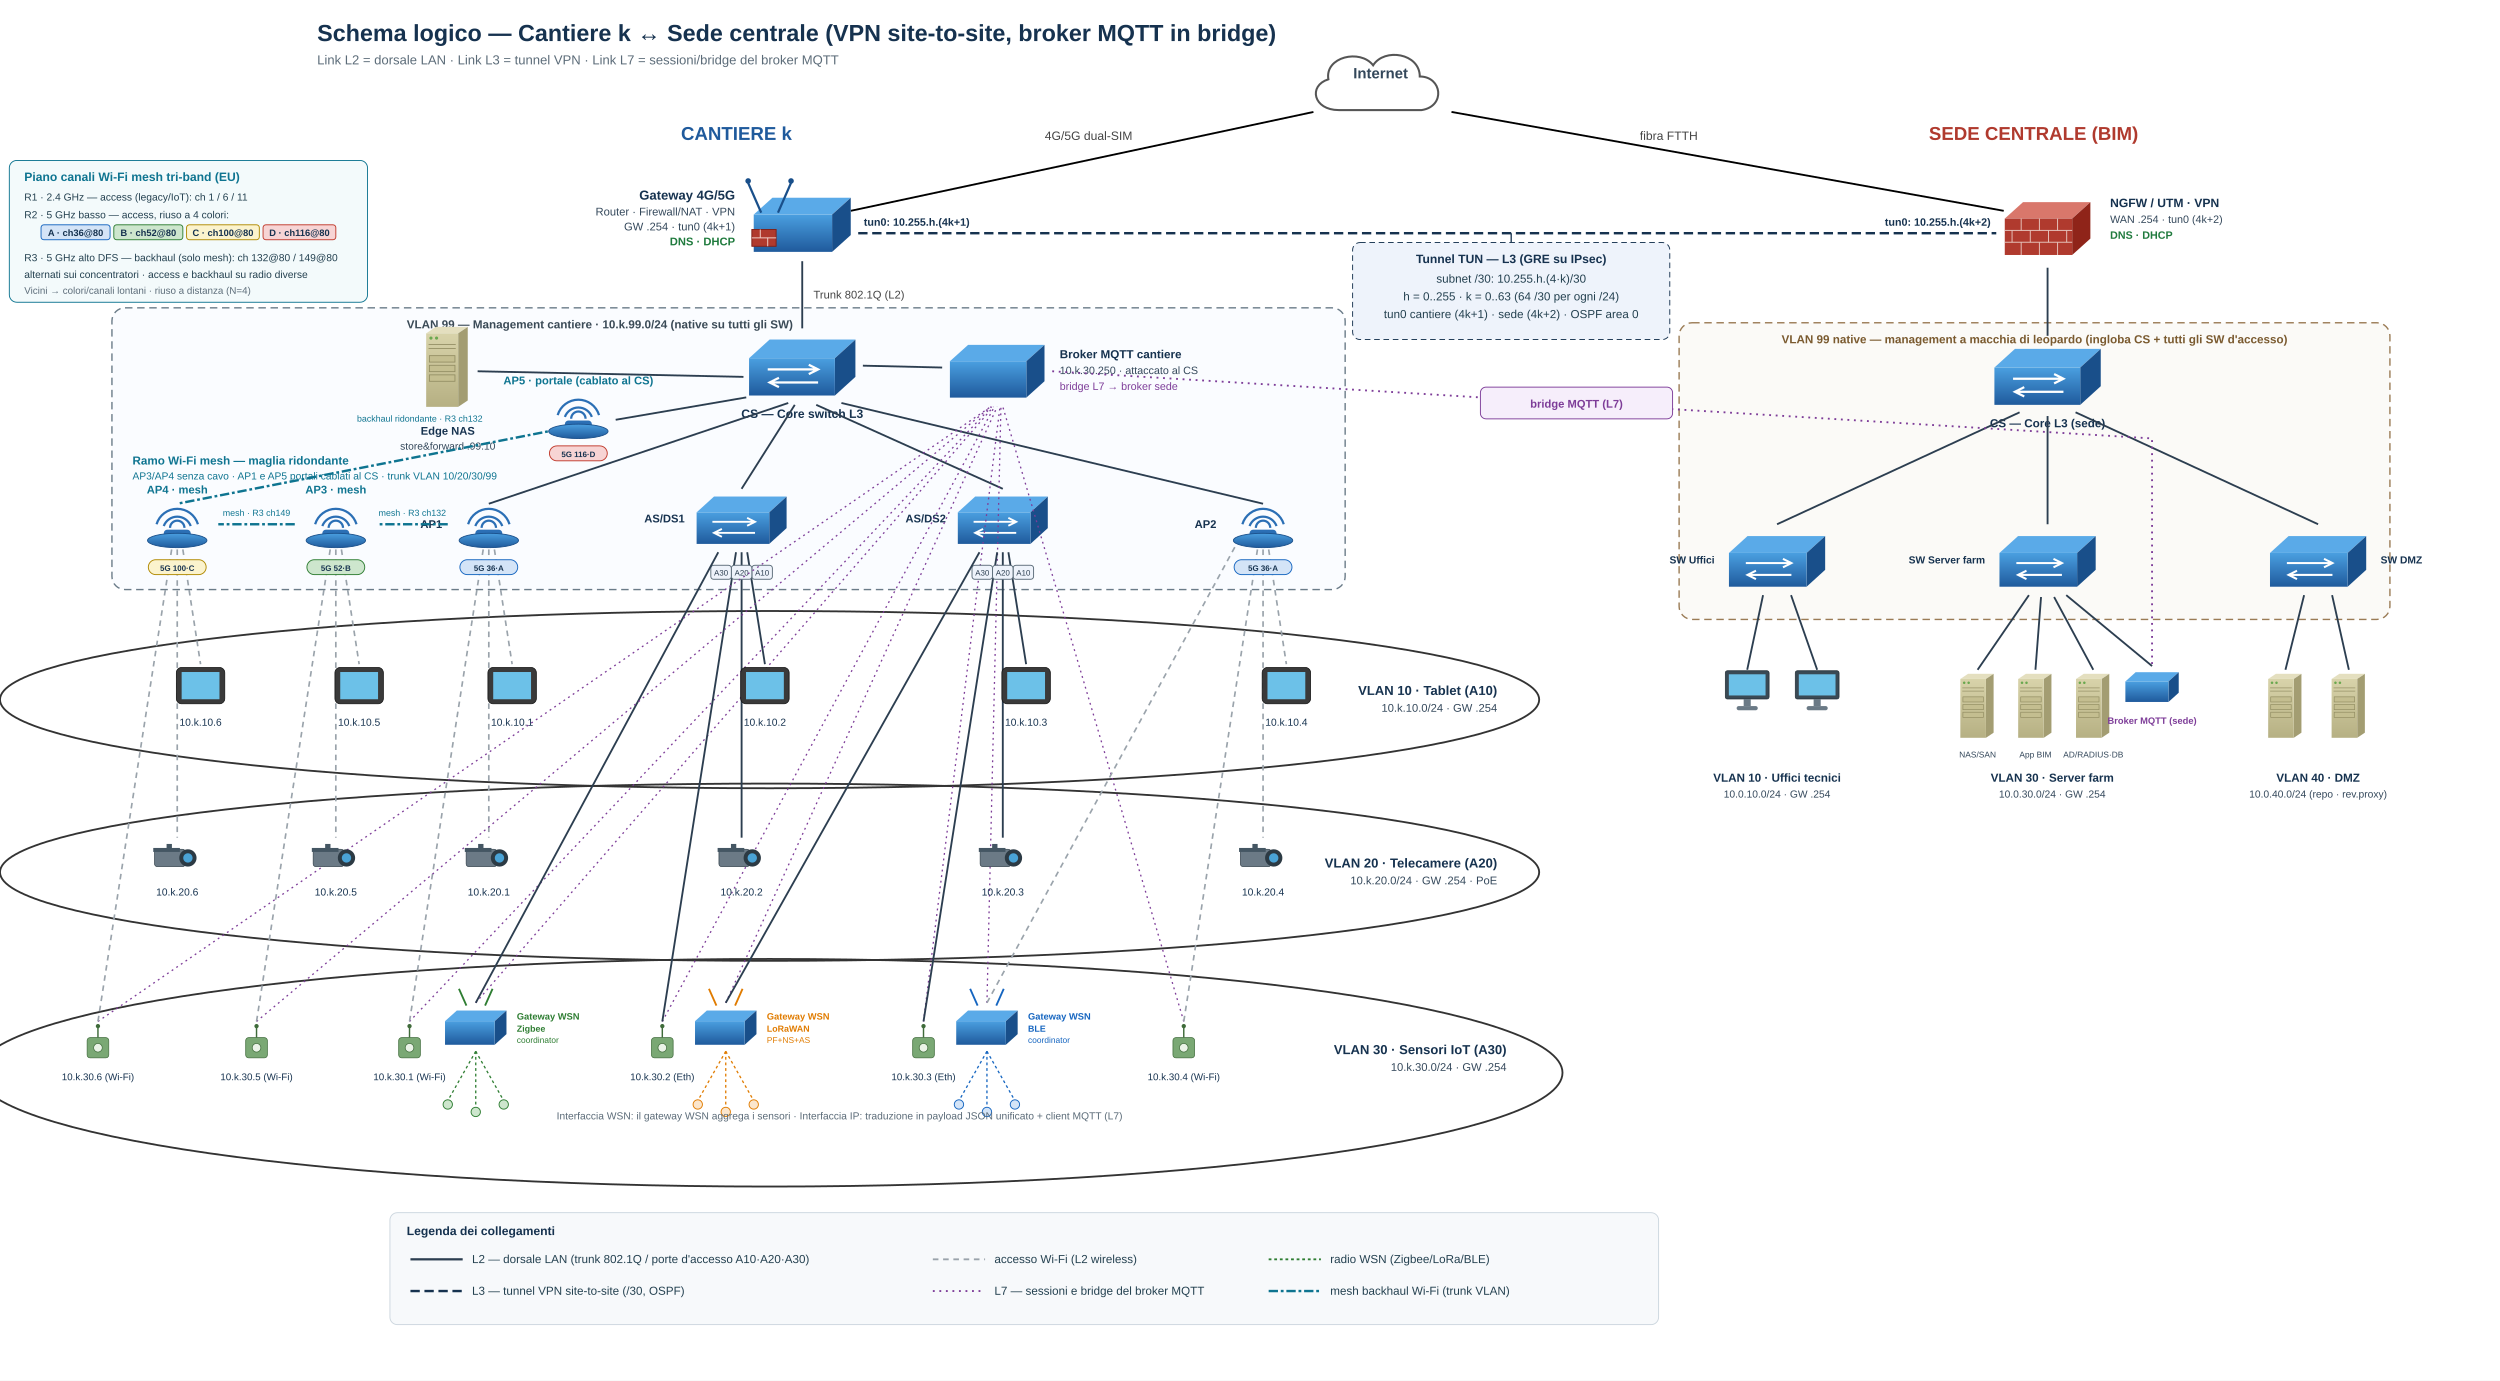
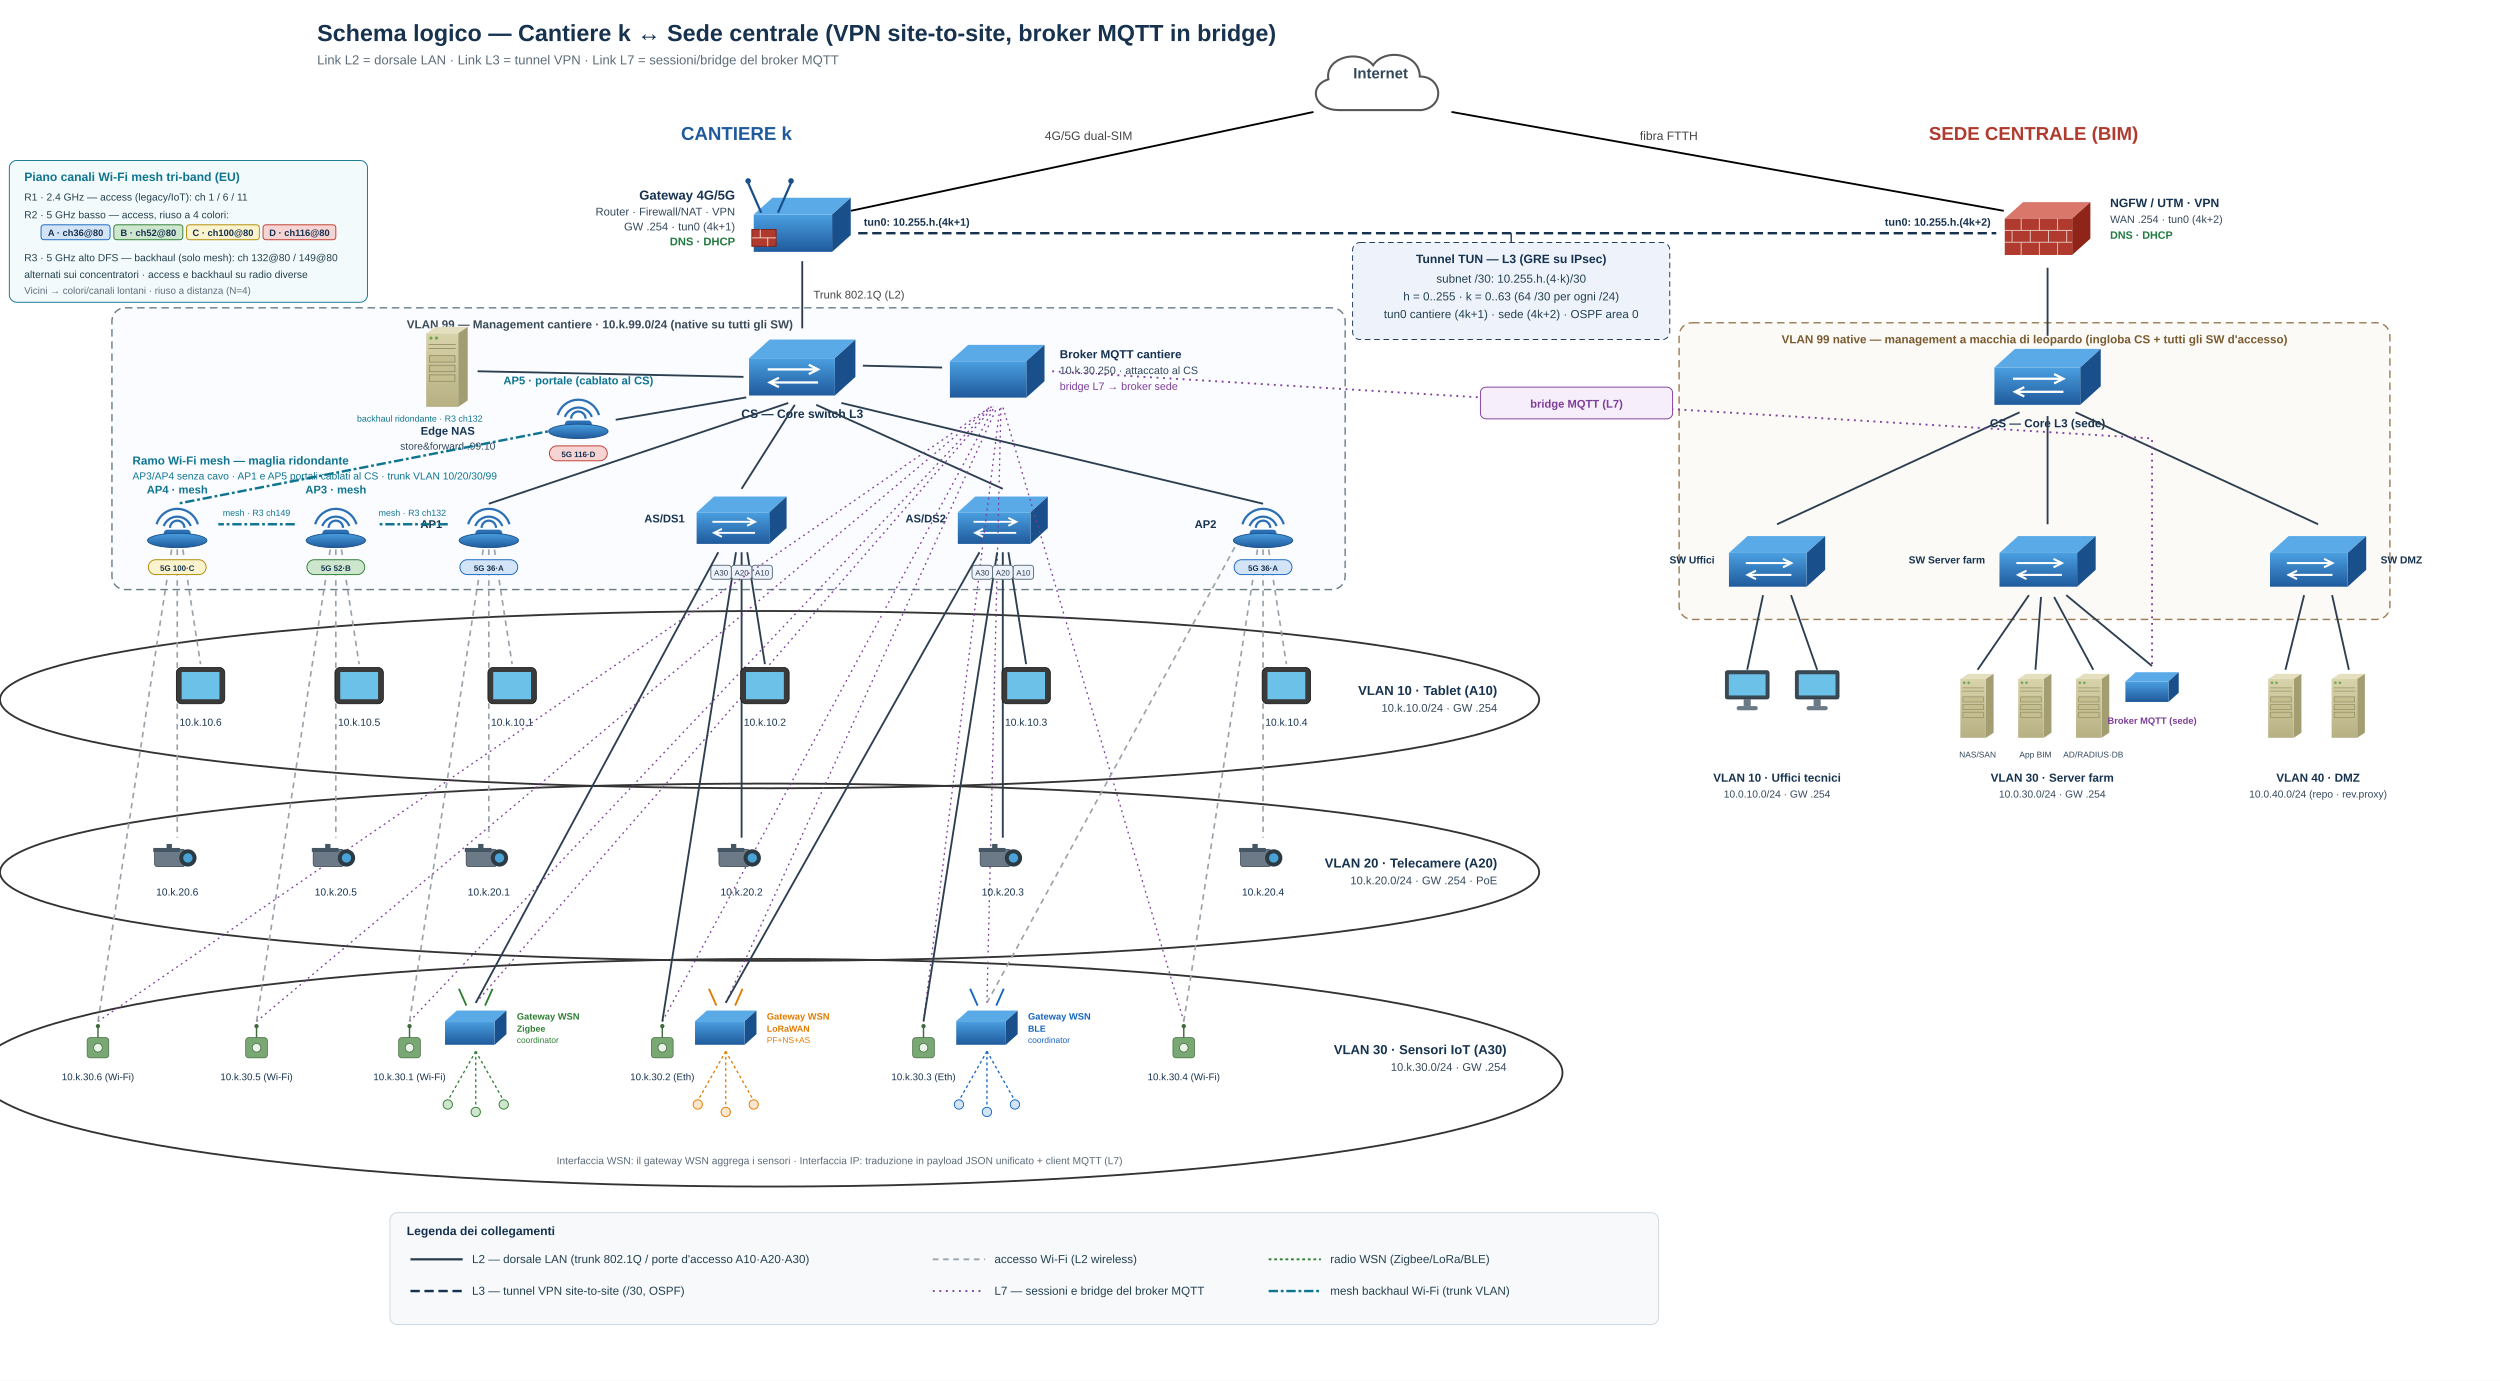
<svg xmlns="http://www.w3.org/2000/svg" viewBox="-300 0 2680 1480" font-family="'Segoe UI', Arial, sans-serif">
  <defs>
    <linearGradient id="gBlue" x1="0" y1="0" x2="0" y2="1">
      <stop offset="0" stop-color="#4a9fe0" />
      <stop offset="1" stop-color="#1f5a9c" />
    </linearGradient>
    <linearGradient id="gBeige" x1="0" y1="0" x2="0" y2="1">
      <stop offset="0" stop-color="#d8d3aa" />
      <stop offset="1" stop-color="#b6b083" />
    </linearGradient>
    <symbol id="sw" viewBox="0 0 130 84">
      <polygon points="8,34 30,14 122,14 100,34" fill="#5aaae8" />
      <polygon points="100,34 122,14 122,54 100,74" fill="#194f8a" />
      <rect x="8" y="34" width="92" height="40" fill="url(#gBlue)" />
      <path d="M28 46 H80 M72 41 L82 46 L72 51" stroke="#fff" stroke-width="2.4" fill="none" />
      <path d="M82 60 H30 M40 55 L30 60 L40 65" stroke="#fff" stroke-width="2.4" fill="none" />
    </symbol>
    <symbol id="box" viewBox="0 0 120 80">
      <polygon points="8,30 28,12 112,12 92,30" fill="#5aaae8" />
      <polygon points="92,30 112,12 112,52 92,70" fill="#194f8a" />
      <rect x="8" y="30" width="84" height="40" fill="url(#gBlue)" />
    </symbol>
    <symbol id="srv" viewBox="0 0 70 112">
      <polygon points="8,12 20,4 60,4 48,12" fill="#e4dfbf" />
      <polygon points="48,12 60,4 60,96 48,104" fill="#a39d72" />
      <rect x="8" y="12" width="40" height="92" fill="url(#gBeige)" />
      <circle cx="14" cy="18" r="2" fill="#6aa84f" />
      <circle cx="21" cy="18" r="2" fill="#6aa84f" />
      <line x1="11" y1="26" x2="45" y2="26" stroke="#8f8a5f" />
      <line x1="11" y1="31" x2="45" y2="31" stroke="#8f8a5f" />
      <rect x="12" y="40" width="32" height="8" fill="#c4be90" stroke="#8f8a5f" />
      <rect x="12" y="52" width="32" height="8" fill="#c4be90" stroke="#8f8a5f" />
      <rect x="12" y="64" width="32" height="8" fill="#c4be90" stroke="#8f8a5f" />
    </symbol>
    <symbol id="tab" viewBox="0 0 74 56">
      <rect x="5" y="4" width="64" height="48" rx="7" fill="#3a3a3a" stroke="#111" />
      <rect x="12" y="10" width="50" height="36" fill="#6cc1e8" />
    </symbol>
    <symbol id="cam" viewBox="0 0 84 56">
      <rect x="26" y="8" width="8" height="8" fill="#445663" />
      <rect x="8" y="16" width="46" height="26" rx="4" fill="#6b7a86" stroke="#2c3a44" />
      <rect x="6" y="14" width="40" height="6" fill="#445663" />
      <circle cx="58" cy="29" r="13" fill="#2c3a44" />
      <circle cx="58" cy="29" r="7" fill="#4aa3d6" />
    </symbol>
    <symbol id="sen" viewBox="0 0 44 56">
      <line x1="22" y1="22" x2="22" y2="7" stroke="#3f6b3a" stroke-width="2" />
      <circle cx="22" cy="6" r="3" fill="#3f6b3a" />
      <rect x="7" y="22" width="30" height="28" rx="4" fill="#7aa874" stroke="#3f6b3a" />
      <circle cx="22" cy="36" r="6" fill="#eaf3e7" stroke="#3f6b3a" />
    </symbol>
    <symbol id="ap" viewBox="0 0 90 56">
      <path d="M22 28 A24 24 0 0 1 68 28" stroke="#2b6fb5" stroke-width="2.5" fill="none" />
      <path d="M30 30 A16 16 0 0 1 60 30" stroke="#2b6fb5" stroke-width="2.5" fill="none" />
      <path d="M37 32 A8 8 0 0 1 53 32" stroke="#2b6fb5" stroke-width="2.5" fill="none" />
      <rect x="30" y="34" width="30" height="10" rx="4" fill="#2b6fb5" />
      <ellipse cx="45" cy="46" rx="33" ry="8" fill="url(#gBlue)" stroke="#194f8a" />
    </symbol>
    <symbol id="pc" viewBox="0 0 74 66">
      <rect x="6" y="4" width="62" height="40" rx="3" fill="#3a4a55" stroke="#1f2b33" />
      <rect x="11" y="9" width="52" height="30" fill="#6cc1e8" />
      <rect x="32" y="44" width="10" height="10" fill="#6b7a86" />
      <rect x="22" y="54" width="30" height="6" rx="3" fill="#6b7a86" />
    </symbol>
    <symbol id="fw" viewBox="0 0 110 84">
      <polygon points="8,30 28,12 102,12 82,30" fill="#d9776b" />
      <polygon points="82,30 102,12 102,52 82,70" fill="#8f2419" />
      <rect x="8" y="30" width="74" height="40" fill="#b03a2e" />
      <line x1="8" y1="43" x2="82" y2="43" stroke="#e8c9c2" />
      <line x1="8" y1="56" x2="82" y2="56" stroke="#e8c9c2" />
      <line x1="26" y1="30" x2="26" y2="43" stroke="#e8c9c2" />
      <line x1="46" y1="30" x2="46" y2="43" stroke="#e8c9c2" />
      <line x1="66" y1="30" x2="66" y2="43" stroke="#e8c9c2" />
      <line x1="16" y1="43" x2="16" y2="56" stroke="#e8c9c2" />
      <line x1="36" y1="43" x2="36" y2="56" stroke="#e8c9c2" />
      <line x1="56" y1="43" x2="56" y2="56" stroke="#e8c9c2" />
      <line x1="76" y1="43" x2="76" y2="56" stroke="#e8c9c2" />
      <line x1="26" y1="56" x2="26" y2="70" stroke="#e8c9c2" />
      <line x1="46" y1="56" x2="46" y2="70" stroke="#e8c9c2" />
      <line x1="66" y1="56" x2="66" y2="70" stroke="#e8c9c2" />
    </symbol>
    <symbol id="cloud" viewBox="0 0 200 120">
      <path d="M55 100 C28 100 22 74 44 67 C40 43 78 34 92 52 C104 33 142 39 142 64 C166 64 170 96 144 100 Z" fill="#fff" stroke="#555" stroke-width="2.2" />
    </symbol>
  </defs>
  <rect x="-300" y="0" width="2680" height="1480" fill="#ffffff" />
  <text x="40" y="44" font-size="25" font-weight="700" fill="#16324f">Schema logico — Cantiere k ↔ Sede centrale (VPN site-to-site, broker MQTT in bridge)</text>
  <text x="40" y="69" font-size="14" fill="#5b6b78">Link L2 = dorsale LAN · Link L3 = tunnel VPN · Link L7 = sessioni/bridge del broker MQTT</text>
  <text x="430" y="150" font-size="20" font-weight="700" fill="#1f5a9c">CANTIERE k</text>
  <text x="1880" y="150" font-size="20" font-weight="700" fill="#b03a2e" text-anchor="middle">SEDE CENTRALE (BIM)</text>
  <use href="#cloud" x="1080" y="18" width="200" height="120" />
  <text x="1180" y="84" font-size="16" font-weight="600" text-anchor="middle" fill="#33475a">Internet</text>
  <line x1="612" y1="226" x2="1108" y2="120" stroke="#000" stroke-width="2" />
  <text x="820" y="150" font-size="13" fill="#444">4G/5G dual-SIM</text>
  <line x1="1848" y1="226" x2="1256" y2="120" stroke="#000" stroke-width="2" />
  <text x="1520" y="150" font-size="13" text-anchor="end" fill="#444">fibra FTTH</text>
  <line x1="620" y1="250" x2="1840" y2="250" stroke="#16324f" stroke-width="2.6" stroke-dasharray="10 5" />
  <text x="626" y="242" font-size="11.5" font-weight="700" fill="#16324f">tun0: 10.255.h.(4k+1)</text>
  <text x="1834" y="242" font-size="11.5" font-weight="700" text-anchor="end" fill="#16324f">tun0: 10.255.h.(4k+2)</text>
  <line x1="1320" y1="250" x2="1320" y2="260" stroke="#16324f" stroke-width="1.4" />
  <rect x="1150" y="260" width="340" height="104" rx="8" fill="#eef3fb" stroke="#16324f" stroke-dasharray="6 4" />
  <text x="1320" y="282" font-size="13" font-weight="700" text-anchor="middle" fill="#16324f">Tunnel TUN — L3 (GRE su IPsec)</text>
  <text x="1320" y="303" font-size="12.5" text-anchor="middle" fill="#23404f">subnet /30: 10.255.h.(4·k)/30</text>
  <text x="1320" y="322" font-size="12.5" text-anchor="middle" fill="#23404f">h = 0..255 · k = 0..63  (64 /30 per ogni /24)</text>
  <text x="1320" y="341" font-size="12.5" text-anchor="middle" fill="#23404f">tun0 cantiere (4k+1) · sede (4k+2) · OSPF area 0</text>
  <rect x="-180" y="330" width="1322" height="302" rx="14" fill="#fafcff" stroke="#6a7b88" stroke-width="1.5" stroke-dasharray="8 5" />
  <text x="136" y="352" font-size="12.5" font-weight="700" fill="#3a4a56">VLAN 99 — Management cantiere · 10.k.99.0/24 (native su tutti gli SW)</text>
  <rect x="1500" y="346" width="762" height="318" rx="14" fill="#fbfaf7" stroke="#9a7b55" stroke-width="1.5" stroke-dasharray="8 5" />
  <text x="1881" y="368" font-size="12.5" font-weight="700" text-anchor="middle" fill="#7a5a2f">VLAN 99 native — management a macchia di leopardo (ingloba CS + tutti gli SW d'accesso)</text>
  <use href="#box" x="500" y="200" width="120" height="80" />
  <line x1="516" y1="228" x2="502" y2="196" stroke="#194f8a" stroke-width="2.4" />
  <circle cx="502" cy="194" r="3" fill="#194f8a" />
  <line x1="534" y1="228" x2="548" y2="196" stroke="#194f8a" stroke-width="2.4" />
  <circle cx="548" cy="194" r="3" fill="#194f8a" />
  <rect x="506" y="246" width="26" height="18" fill="#b03a2e" stroke="#7d1f17" />
  <line x1="506" y1="255" x2="532" y2="255" stroke="#f2d6cf" />
  <line x1="515" y1="246" x2="515" y2="255" stroke="#f2d6cf" />
  <line x1="523" y1="255" x2="523" y2="264" stroke="#f2d6cf" />
  <text x="488" y="214" font-size="14" font-weight="700" text-anchor="end" fill="#16324f">Gateway 4G/5G</text>
  <text x="488" y="231" font-size="12" text-anchor="end" fill="#33475a">Router · Firewall/NAT · VPN</text>
  <text x="488" y="247" font-size="12" text-anchor="end" fill="#33475a">GW .254 · tun0 (4k+1)</text>
  <text x="488" y="263" font-size="12" font-weight="700" text-anchor="end" fill="#1f7a3d">DNS · DHCP</text>
  <line x1="560" y1="280" x2="560" y2="352" stroke="#2c3e50" stroke-width="2" />
  <text x="572" y="320" font-size="12" fill="#444">Trunk 802.1Q (L2)</text>
  <use href="#sw" x="495" y="350" width="130" height="84" />
  <text x="560" y="448" font-size="13" font-weight="700" text-anchor="middle" fill="#16324f">CS — Core switch L3</text>
  <line x1="625" y1="392" x2="710" y2="394" stroke="#2c3e50" stroke-width="2" />
  <use href="#box" x="710" y="358" width="118" height="78" />
  <text x="836" y="384" font-size="12.5" font-weight="700" fill="#16324f">Broker MQTT cantiere</text>
  <text x="836" y="401" font-size="11.5" fill="#33475a">10.k.30.250 · attaccato al CS</text>
  <text x="836" y="418" font-size="11.5" fill="#7d3c98">bridge L7 → broker sede</text>
  <line x1="497" y1="404" x2="212" y2="398" stroke="#2c3e50" stroke-width="2" />
  <use href="#srv" x="150" y="346" width="60" height="98" />
  <text x="180" y="466" font-size="12" font-weight="700" text-anchor="middle" fill="#16324f">Edge NAS</text>
  <text x="180" y="482" font-size="11" text-anchor="middle" fill="#33475a">store&amp;forward .99.10</text>
  <g stroke="#2c3e50" stroke-width="2">
    <line x1="545" y1="432" x2="224" y2="540" />
    <line x1="552" y1="434" x2="495" y2="524" />
    <line x1="575" y1="434" x2="775" y2="524" />
    <line x1="602" y1="432" x2="1054" y2="540" />
  </g>
  <use href="#ap" x="180" y="535" width="88" height="54" />
  <text x="174" y="566" font-size="12" font-weight="700" text-anchor="end" fill="#16324f">AP1</text>
  <use href="#sw" x="440" y="520" width="110" height="72" />
  <text x="434" y="560" font-size="12" font-weight="700" text-anchor="end" fill="#16324f">AS/DS1</text>
  <use href="#sw" x="720" y="520" width="110" height="72" />
  <text x="714" y="560" font-size="12" font-weight="700" text-anchor="end" fill="#16324f">AS/DS2</text>
  <use href="#ap" x="1010" y="535" width="88" height="54" />
  <text x="1004" y="566" font-size="12" font-weight="700" text-anchor="end" fill="#16324f">AP2</text>
  <ellipse cx="525" cy="750" rx="825" ry="95" fill="none" stroke="#333" stroke-width="2" />
  <ellipse cx="525" cy="935" rx="825" ry="95" fill="none" stroke="#333" stroke-width="2" />
  <ellipse cx="525" cy="1150" rx="850" ry="122" fill="none" stroke="#333" stroke-width="2" />
  <g stroke="#7d3c98" stroke-width="1.4" stroke-dasharray="2 4">
    <line x1="139" y1="1095" x2="763" y2="436" />
    <line x1="410" y1="1095" x2="766" y2="436" />
    <line x1="690" y1="1095" x2="772" y2="436" />
    <line x1="969" y1="1095" x2="775" y2="436" />
    <line x1="210" y1="1075" x2="765" y2="436" />
    <line x1="478" y1="1075" x2="769" y2="436" />
    <line x1="758" y1="1075" x2="773" y2="436" />
  </g>
  <g stroke="#9aa3ab" stroke-width="1.8" stroke-dasharray="6 5">
    <line x1="230" y1="589" x2="249" y2="712" />
    <line x1="224" y1="589" x2="224" y2="898" />
    <line x1="218" y1="589" x2="139" y2="1095" />
    <line x1="1060" y1="589" x2="1079" y2="712" />
    <line x1="1054" y1="589" x2="1054" y2="898" />
    <line x1="1048" y1="589" x2="969" y2="1095" />
  </g>
  <g stroke="#2c3e50" stroke-width="2">
    <line x1="501" y1="592" x2="520" y2="712" />
    <line x1="495" y1="592" x2="495" y2="898" />
    <line x1="489" y1="592" x2="410" y2="1095" />
    <line x1="781" y1="592" x2="800" y2="712" />
    <line x1="775" y1="592" x2="775" y2="898" />
    <line x1="769" y1="592" x2="690" y2="1095" />
  </g>
  <g font-size="8.5" text-anchor="middle" fill="#2c3e50">
    <rect x="506" y="606" width="22" height="15" rx="3" fill="#eef3fb" stroke="#5a6b78" />
    <text x="517" y="617">A10</text>
    <rect x="484" y="606" width="22" height="15" rx="3" fill="#eef3fb" stroke="#5a6b78" />
    <text x="495" y="617">A20</text>
    <rect x="462" y="606" width="22" height="15" rx="3" fill="#eef3fb" stroke="#5a6b78" />
    <text x="473" y="617">A30</text>
    <rect x="786" y="606" width="22" height="15" rx="3" fill="#eef3fb" stroke="#5a6b78" />
    <text x="797" y="617">A10</text>
    <rect x="764" y="606" width="22" height="15" rx="3" fill="#eef3fb" stroke="#5a6b78" />
    <text x="775" y="617">A20</text>
    <rect x="742" y="606" width="22" height="15" rx="3" fill="#eef3fb" stroke="#5a6b78" />
    <text x="753" y="617">A30</text>
  </g>
  <line x1="210" y1="1075" x2="470" y2="592" stroke="#2c3e50" stroke-width="2" />
  <line x1="478" y1="1075" x2="750" y2="592" stroke="#2c3e50" stroke-width="2" />
  <line x1="758" y1="1075" x2="1024" y2="586" stroke="#9aa3ab" stroke-width="1.8" stroke-dasharray="6 5" />
  <use href="#tab" x="219" y="712" width="60" height="46" />
  <use href="#tab" x="490" y="712" width="60" height="46" />
  <use href="#tab" x="770" y="712" width="60" height="46" />
  <use href="#tab" x="1049" y="712" width="60" height="46" />
  <text x="249" y="778" font-size="11" text-anchor="middle" fill="#16324f">10.k.10.1</text>
  <text x="520" y="778" font-size="11" text-anchor="middle" fill="#16324f">10.k.10.2</text>
  <text x="800" y="778" font-size="11" text-anchor="middle" fill="#16324f">10.k.10.3</text>
  <text x="1079" y="778" font-size="11" text-anchor="middle" fill="#16324f">10.k.10.4</text>
  <text x="1305" y="745" font-size="14" font-weight="700" text-anchor="end" fill="#16324f">VLAN 10 · Tablet (A10)</text>
  <text x="1305" y="763" font-size="12" text-anchor="end" fill="#33475a">10.k.10.0/24 · GW .254</text>
  <use href="#cam" x="194" y="898" width="60" height="42" />
  <use href="#cam" x="465" y="898" width="60" height="42" />
  <use href="#cam" x="745" y="898" width="60" height="42" />
  <use href="#cam" x="1024" y="898" width="60" height="42" />
  <text x="224" y="960" font-size="11" text-anchor="middle" fill="#16324f">10.k.20.1</text>
  <text x="495" y="960" font-size="11" text-anchor="middle" fill="#16324f">10.k.20.2</text>
  <text x="775" y="960" font-size="11" text-anchor="middle" fill="#16324f">10.k.20.3</text>
  <text x="1054" y="960" font-size="11" text-anchor="middle" fill="#16324f">10.k.20.4</text>
  <text x="1305" y="930" font-size="14" font-weight="700" text-anchor="end" fill="#16324f">VLAN 20 · Telecamere (A20)</text>
  <text x="1305" y="948" font-size="12" text-anchor="end" fill="#33475a">10.k.20.0/24 · GW .254 · PoE</text>
  <use href="#sen" x="122" y="1095" width="34" height="44" />
  <use href="#sen" x="393" y="1095" width="34" height="44" />
  <use href="#sen" x="673" y="1095" width="34" height="44" />
  <use href="#sen" x="952" y="1095" width="34" height="44" />
  <text x="139" y="1158" font-size="10.5" text-anchor="middle" fill="#16324f">10.k.30.1 (Wi-Fi)</text>
  <text x="410" y="1158" font-size="10.5" text-anchor="middle" fill="#16324f">10.k.30.2 (Eth)</text>
  <text x="690" y="1158" font-size="10.5" text-anchor="middle" fill="#16324f">10.k.30.3 (Eth)</text>
  <text x="969" y="1158" font-size="10.5" text-anchor="middle" fill="#16324f">10.k.30.4 (Wi-Fi)</text>
  <text x="1315" y="1130" font-size="14" font-weight="700" text-anchor="end" fill="#16324f">VLAN 30 · Sensori IoT (A30)</text>
  <text x="1315" y="1148" font-size="12" text-anchor="end" fill="#33475a">10.k.30.0/24 · GW .254</text>
  <use href="#box" x="172" y="1075" width="76" height="52" />
  <line x1="200" y1="1078" x2="192" y2="1060" stroke="#2e7d32" stroke-width="2" />
  <line x1="220" y1="1078" x2="228" y2="1060" stroke="#2e7d32" stroke-width="2" />
  <text x="254" y="1093" font-size="10" font-weight="700" fill="#2e7d32">Gateway WSN</text>
  <text x="254" y="1106" font-size="9.5" font-weight="700" fill="#2e7d32">Zigbee</text>
  <text x="254" y="1118" font-size="9" fill="#2e7d32">coordinator</text>
  <g stroke="#2e7d32" stroke-width="1.4" stroke-dasharray="3 3">
    <line x1="210" y1="1127" x2="180" y2="1180" />
    <line x1="210" y1="1127" x2="210" y2="1188" />
    <line x1="210" y1="1127" x2="240" y2="1180" />
  </g>
  <circle cx="180" cy="1184" r="5" fill="#cde6cd" stroke="#2e7d32" />
  <circle cx="210" cy="1192" r="5" fill="#cde6cd" stroke="#2e7d32" />
  <circle cx="240" cy="1184" r="5" fill="#cde6cd" stroke="#2e7d32" />
  <use href="#box" x="440" y="1075" width="76" height="52" />
  <line x1="468" y1="1078" x2="460" y2="1060" stroke="#e07b00" stroke-width="2" />
  <line x1="488" y1="1078" x2="496" y2="1060" stroke="#e07b00" stroke-width="2" />
  <text x="522" y="1093" font-size="10" font-weight="700" fill="#e07b00">Gateway WSN</text>
  <text x="522" y="1106" font-size="9.5" font-weight="700" fill="#e07b00">LoRaWAN</text>
  <text x="522" y="1118" font-size="9" fill="#e07b00">PF+NS+AS</text>
  <g stroke="#e07b00" stroke-width="1.4" stroke-dasharray="3 3">
    <line x1="478" y1="1127" x2="448" y2="1180" />
    <line x1="478" y1="1127" x2="478" y2="1188" />
    <line x1="478" y1="1127" x2="508" y2="1180" />
  </g>
  <circle cx="448" cy="1184" r="5" fill="#fbe6cd" stroke="#e07b00" />
  <circle cx="478" cy="1192" r="5" fill="#fbe6cd" stroke="#e07b00" />
  <circle cx="508" cy="1184" r="5" fill="#fbe6cd" stroke="#e07b00" />
  <use href="#box" x="720" y="1075" width="76" height="52" />
  <line x1="748" y1="1078" x2="740" y2="1060" stroke="#1565c0" stroke-width="2" />
  <line x1="768" y1="1078" x2="776" y2="1060" stroke="#1565c0" stroke-width="2" />
  <text x="802" y="1093" font-size="10" font-weight="700" fill="#1565c0">Gateway WSN</text>
  <text x="802" y="1106" font-size="9.5" font-weight="700" fill="#1565c0">BLE</text>
  <text x="802" y="1118" font-size="9" fill="#1565c0">coordinator</text>
  <g stroke="#1565c0" stroke-width="1.4" stroke-dasharray="3 3">
    <line x1="758" y1="1127" x2="728" y2="1180" />
    <line x1="758" y1="1127" x2="758" y2="1188" />
    <line x1="758" y1="1127" x2="788" y2="1180" />
  </g>
  <circle cx="728" cy="1184" r="5" fill="#d4e4f7" stroke="#1565c0" />
  <circle cx="758" cy="1192" r="5" fill="#d4e4f7" stroke="#1565c0" />
  <circle cx="788" cy="1184" r="5" fill="#d4e4f7" stroke="#1565c0" />
-   <text x="600" y="1200" font-size="11" text-anchor="middle" fill="#5b6b78">Interfaccia WSN: il gateway WSN aggrega i sensori · Interfaccia IP: traduzione in payload JSON unificato + client MQTT (L7)</text>
+   <text x="600" y="1248" font-size="11" text-anchor="middle" fill="#5b6b78">Interfaccia WSN: il gateway WSN aggrega i sensori · Interfaccia IP: traduzione in payload JSON unificato + client MQTT (L7)</text>
  <text x="-158" y="498" font-size="12.5" font-weight="700" fill="#0e7490">Ramo Wi-Fi mesh — maglia ridondante</text>
  <text x="-158" y="514" font-size="11" fill="#0e7490">AP3/AP4 senza cavo · AP1 e AP5 portali cablati al CS · trunk VLAN 10/20/30/99</text>
  <g stroke="#0e7490" stroke-width="2.6" stroke-dasharray="10 3 3 3">
    <line x1="180" y1="562" x2="104" y2="562" />
    <line x1="16" y1="562" x2="-66" y2="562" />
  </g>
  <text x="142" y="553" font-size="9.5" text-anchor="middle" fill="#0e7490">mesh · R3 ch132</text>
  <text x="-25" y="553" font-size="9.5" text-anchor="middle" fill="#0e7490">mesh · R3 ch149</text>
  <use href="#ap" x="16" y="535" width="88" height="54" />
  <text x="60" y="529" font-size="12" font-weight="700" text-anchor="middle" fill="#0e7490">AP3 · mesh</text>
  <use href="#ap" x="-154" y="535" width="88" height="54" />
  <text x="-110" y="529" font-size="12" font-weight="700" text-anchor="middle" fill="#0e7490">AP4 · mesh</text>
  <line x1="500" y1="426" x2="360" y2="450" stroke="#2c3e50" stroke-width="2" />
  <line x1="300" y1="460" x2="-110" y2="540" stroke="#0e7490" stroke-width="2.6" stroke-dasharray="10 3 3 3" />
  <text x="150" y="452" font-size="9.5" text-anchor="middle" fill="#0e7490">backhaul ridondante · R3 ch132</text>
  <use href="#ap" x="276" y="418" width="88" height="54" />
  <text x="320" y="412" font-size="12" font-weight="700" text-anchor="middle" fill="#0e7490">AP5 · portale (cablato al CS)</text>
  <g stroke="#7d3c98" stroke-width="1.4" stroke-dasharray="2 4">
    <line x1="-25" y1="1095" x2="762" y2="436" />
    <line x1="-195" y1="1095" x2="762" y2="436" />
  </g>
  <g stroke="#9aa3ab" stroke-width="1.8" stroke-dasharray="6 5">
    <line x1="66" y1="589" x2="85" y2="712" />
    <line x1="60" y1="589" x2="60" y2="898" />
    <line x1="54" y1="589" x2="-25" y2="1095" />
    <line x1="-104" y1="589" x2="-85" y2="712" />
    <line x1="-110" y1="589" x2="-110" y2="898" />
    <line x1="-116" y1="589" x2="-195" y2="1095" />
  </g>
  <use href="#tab" x="55" y="712" width="60" height="46" />
  <use href="#cam" x="30" y="898" width="60" height="42" />
  <use href="#sen" x="-42" y="1095" width="34" height="44" />
  <use href="#tab" x="-115" y="712" width="60" height="46" />
  <use href="#cam" x="-140" y="898" width="60" height="42" />
  <use href="#sen" x="-212" y="1095" width="34" height="44" />
  <text x="85" y="778" font-size="11" text-anchor="middle" fill="#16324f">10.k.10.5</text>
  <text x="-85" y="778" font-size="11" text-anchor="middle" fill="#16324f">10.k.10.6</text>
  <text x="60" y="960" font-size="11" text-anchor="middle" fill="#16324f">10.k.20.5</text>
  <text x="-110" y="960" font-size="11" text-anchor="middle" fill="#16324f">10.k.20.6</text>
  <text x="-25" y="1158" font-size="10.5" text-anchor="middle" fill="#16324f">10.k.30.5 (Wi-Fi)</text>
  <text x="-195" y="1158" font-size="10.5" text-anchor="middle" fill="#16324f">10.k.30.6 (Wi-Fi)</text>
  <g font-size="8.5" text-anchor="middle" font-weight="700" fill="#16324f">
    <rect x="193" y="600" width="62" height="16" rx="8" fill="#d4e4f7" stroke="#1565c0" />
    <text x="224" y="612">5G 36·A</text>
    <rect x="29" y="600" width="62" height="16" rx="8" fill="#cde6cd" stroke="#2e7d32" />
    <text x="60" y="612">5G 52·B</text>
    <rect x="-141" y="600" width="62" height="16" rx="8" fill="#fbf3cd" stroke="#b08900" />
    <text x="-110" y="612">5G 100·C</text>
    <rect x="1023" y="600" width="62" height="16" rx="8" fill="#d4e4f7" stroke="#1565c0" />
    <text x="1054" y="612">5G 36·A</text>
    <rect x="289" y="478" width="62" height="16" rx="8" fill="#f7d4d4" stroke="#c0392b" />
    <text x="320" y="490">5G 116·D</text>
  </g>
  <rect x="-290" y="172" width="384" height="152" rx="8" fill="#f3fafb" stroke="#0e7490" />
  <text x="-274" y="194" font-size="13" font-weight="700" fill="#0e7490">Piano canali Wi-Fi mesh tri-band (EU)</text>
  <text x="-274" y="215" font-size="11" fill="#23404f">R1 · 2.4 GHz — access (legacy/IoT): ch 1 / 6 / 11</text>
  <text x="-274" y="234" font-size="11" fill="#23404f">R2 · 5 GHz basso — access, riuso a 4 colori:</text>
  <g font-size="10" font-weight="700" fill="#16324f">
    <rect x="-256" y="241" width="74" height="16" rx="3" fill="#d4e4f7" stroke="#1565c0" />
    <text x="-219" y="253" text-anchor="middle">A · ch36@80</text>
    <rect x="-178" y="241" width="74" height="16" rx="3" fill="#cde6cd" stroke="#2e7d32" />
    <text x="-141" y="253" text-anchor="middle">B · ch52@80</text>
    <rect x="-100" y="241" width="78" height="16" rx="3" fill="#fbf3cd" stroke="#b08900" />
    <text x="-61" y="253" text-anchor="middle">C · ch100@80</text>
    <rect x="-18" y="241" width="78" height="16" rx="3" fill="#f7d4d4" stroke="#c0392b" />
    <text x="21" y="253" text-anchor="middle">D · ch116@80</text>
  </g>
  <text x="-274" y="280" font-size="11" fill="#23404f">R3 · 5 GHz alto DFS — backhaul (solo mesh): ch 132@80 / 149@80</text>
  <text x="-274" y="298" font-size="11" fill="#23404f">alternati sui concentratori · access e backhaul su radio diverse</text>
  <text x="-274" y="315" font-size="10.5" fill="#5b6b78">Vicini → colori/canali lontani · riuso a distanza (N=4)</text>
  <use href="#fw" x="1840" y="205" width="110" height="82" />
  <text x="1962" y="222" font-size="13" font-weight="700" fill="#16324f">NGFW / UTM · VPN</text>
  <text x="1962" y="239" font-size="11.5" fill="#33475a">WAN .254 · tun0 (4k+2)</text>
  <text x="1962" y="256" font-size="11.5" font-weight="700" fill="#1f7a3d">DNS · DHCP</text>
  <line x1="1895" y1="287" x2="1895" y2="360" stroke="#2c3e50" stroke-width="2" />
  <use href="#sw" x="1830" y="360" width="130" height="84" />
  <text x="1895" y="458" font-size="12.5" font-weight="700" text-anchor="middle" fill="#16324f">CS — Core L3 (sede)</text>
  <g stroke="#2c3e50" stroke-width="2">
    <line x1="1865" y1="442" x2="1605" y2="562" />
    <line x1="1895" y1="446" x2="1895" y2="562" />
    <line x1="1925" y1="442" x2="2185" y2="562" />
  </g>
  <use href="#sw" x="1545" y="562" width="120" height="76" />
  <text x="1538" y="604" font-size="11" font-weight="700" text-anchor="end" fill="#16324f">SW Uffici</text>
  <use href="#sw" x="1835" y="562" width="120" height="76" />
  <text x="1828" y="604" font-size="11" font-weight="700" text-anchor="end" fill="#16324f">SW Server farm</text>
  <use href="#sw" x="2125" y="562" width="120" height="76" />
  <text x="2252" y="604" font-size="11" font-weight="700" text-anchor="start" fill="#16324f">SW DMZ</text>
  <g stroke="#2c3e50" stroke-width="2">
    <line x1="1590" y1="638" x2="1573" y2="718" />
    <line x1="1620" y1="638" x2="1648" y2="718" />
    <line x1="1875" y1="638" x2="1820" y2="718" />
    <line x1="1888" y1="640" x2="1882" y2="718" />
    <line x1="1902" y1="640" x2="1944" y2="718" />
    <line x1="1915" y1="638" x2="2007" y2="714" />
    <line x1="2170" y1="638" x2="2150" y2="718" />
    <line x1="2200" y1="638" x2="2218" y2="718" />
  </g>
  <use href="#pc" x="1545" y="716" width="56" height="50" />
  <use href="#pc" x="1620" y="716" width="56" height="50" />
  <use href="#srv" x="1796" y="716" width="48" height="84" />
  <use href="#srv" x="1858" y="716" width="48" height="84" />
  <use href="#srv" x="1920" y="716" width="48" height="84" />
  <use href="#box" x="1974" y="712" width="66" height="48" />
  <use href="#srv" x="2126" y="716" width="48" height="84" />
  <use href="#srv" x="2194" y="716" width="48" height="84" />
  <text x="2007" y="776" font-size="10" text-anchor="middle" font-weight="700" fill="#7d3c98">Broker MQTT (sede)</text>
  <text x="1820" y="812" font-size="9" text-anchor="middle" fill="#33475a">NAS/SAN</text>
  <text x="1882" y="812" font-size="9" text-anchor="middle" fill="#33475a">App BIM</text>
  <text x="1944" y="812" font-size="9" text-anchor="middle" fill="#33475a">AD/RADIUS·DB</text>
  <text x="1605" y="838" font-size="12.5" font-weight="700" text-anchor="middle" fill="#16324f">VLAN 10 · Uffici tecnici</text>
  <text x="1605" y="855" font-size="11" text-anchor="middle" fill="#33475a">10.0.10.0/24 · GW .254</text>
  <text x="1900" y="838" font-size="12.5" font-weight="700" text-anchor="middle" fill="#16324f">VLAN 30 · Server farm</text>
  <text x="1900" y="855" font-size="11" text-anchor="middle" fill="#33475a">10.0.30.0/24 · GW .254</text>
  <text x="2185" y="838" font-size="12.5" font-weight="700" text-anchor="middle" fill="#16324f">VLAN 40 · DMZ</text>
  <text x="2185" y="855" font-size="11" text-anchor="middle" fill="#33475a">10.0.40.0/24 (repo · rev.proxy)</text>
  <polyline points="828,398 2007,470 2007,712" fill="none" stroke="#7d3c98" stroke-width="2" stroke-dasharray="2 5" />
  <rect x="1287" y="415" width="206" height="34" rx="6" fill="#f6eefb" stroke="#7d3c98" />
  <text x="1390" y="437" font-size="12" font-weight="700" text-anchor="middle" fill="#7d3c98">bridge MQTT (L7)</text>
  <rect x="118" y="1300" width="1360" height="120" rx="8" fill="#f7f9fb" stroke="#ccd6de" />
  <text x="136" y="1324" font-size="13" font-weight="700" fill="#16324f">Legenda dei collegamenti</text>
  <line x1="140" y1="1350" x2="196" y2="1350" stroke="#2c3e50" stroke-width="2.4" />
  <text x="206" y="1354" font-size="12.5" fill="#23404f">L2 — dorsale LAN (trunk 802.1Q / porte d'accesso A10·A20·A30)</text>
  <line x1="700" y1="1350" x2="756" y2="1350" stroke="#9aa3ab" stroke-width="2" stroke-dasharray="6 5" />
  <text x="766" y="1354" font-size="12.5" fill="#23404f">accesso Wi-Fi (L2 wireless)</text>
  <line x1="1060" y1="1350" x2="1116" y2="1350" stroke="#2e7d32" stroke-width="2" stroke-dasharray="3 3" />
  <text x="1126" y="1354" font-size="12.5" fill="#23404f">radio WSN (Zigbee/LoRa/BLE)</text>
  <line x1="140" y1="1384" x2="196" y2="1384" stroke="#16324f" stroke-width="2.6" stroke-dasharray="10 5" />
  <text x="206" y="1388" font-size="12.5" fill="#23404f">L3 — tunnel VPN site-to-site (/30, OSPF)</text>
  <line x1="700" y1="1384" x2="756" y2="1384" stroke="#7d3c98" stroke-width="2" stroke-dasharray="2 5" />
  <text x="766" y="1388" font-size="12.5" fill="#23404f">L7 — sessioni e bridge del broker MQTT</text>
  <line x1="1060" y1="1384" x2="1116" y2="1384" stroke="#0e7490" stroke-width="2.6" stroke-dasharray="10 3 3 3" />
  <text x="1126" y="1388" font-size="12.5" fill="#23404f">mesh backhaul Wi-Fi (trunk VLAN)</text>
</svg>
